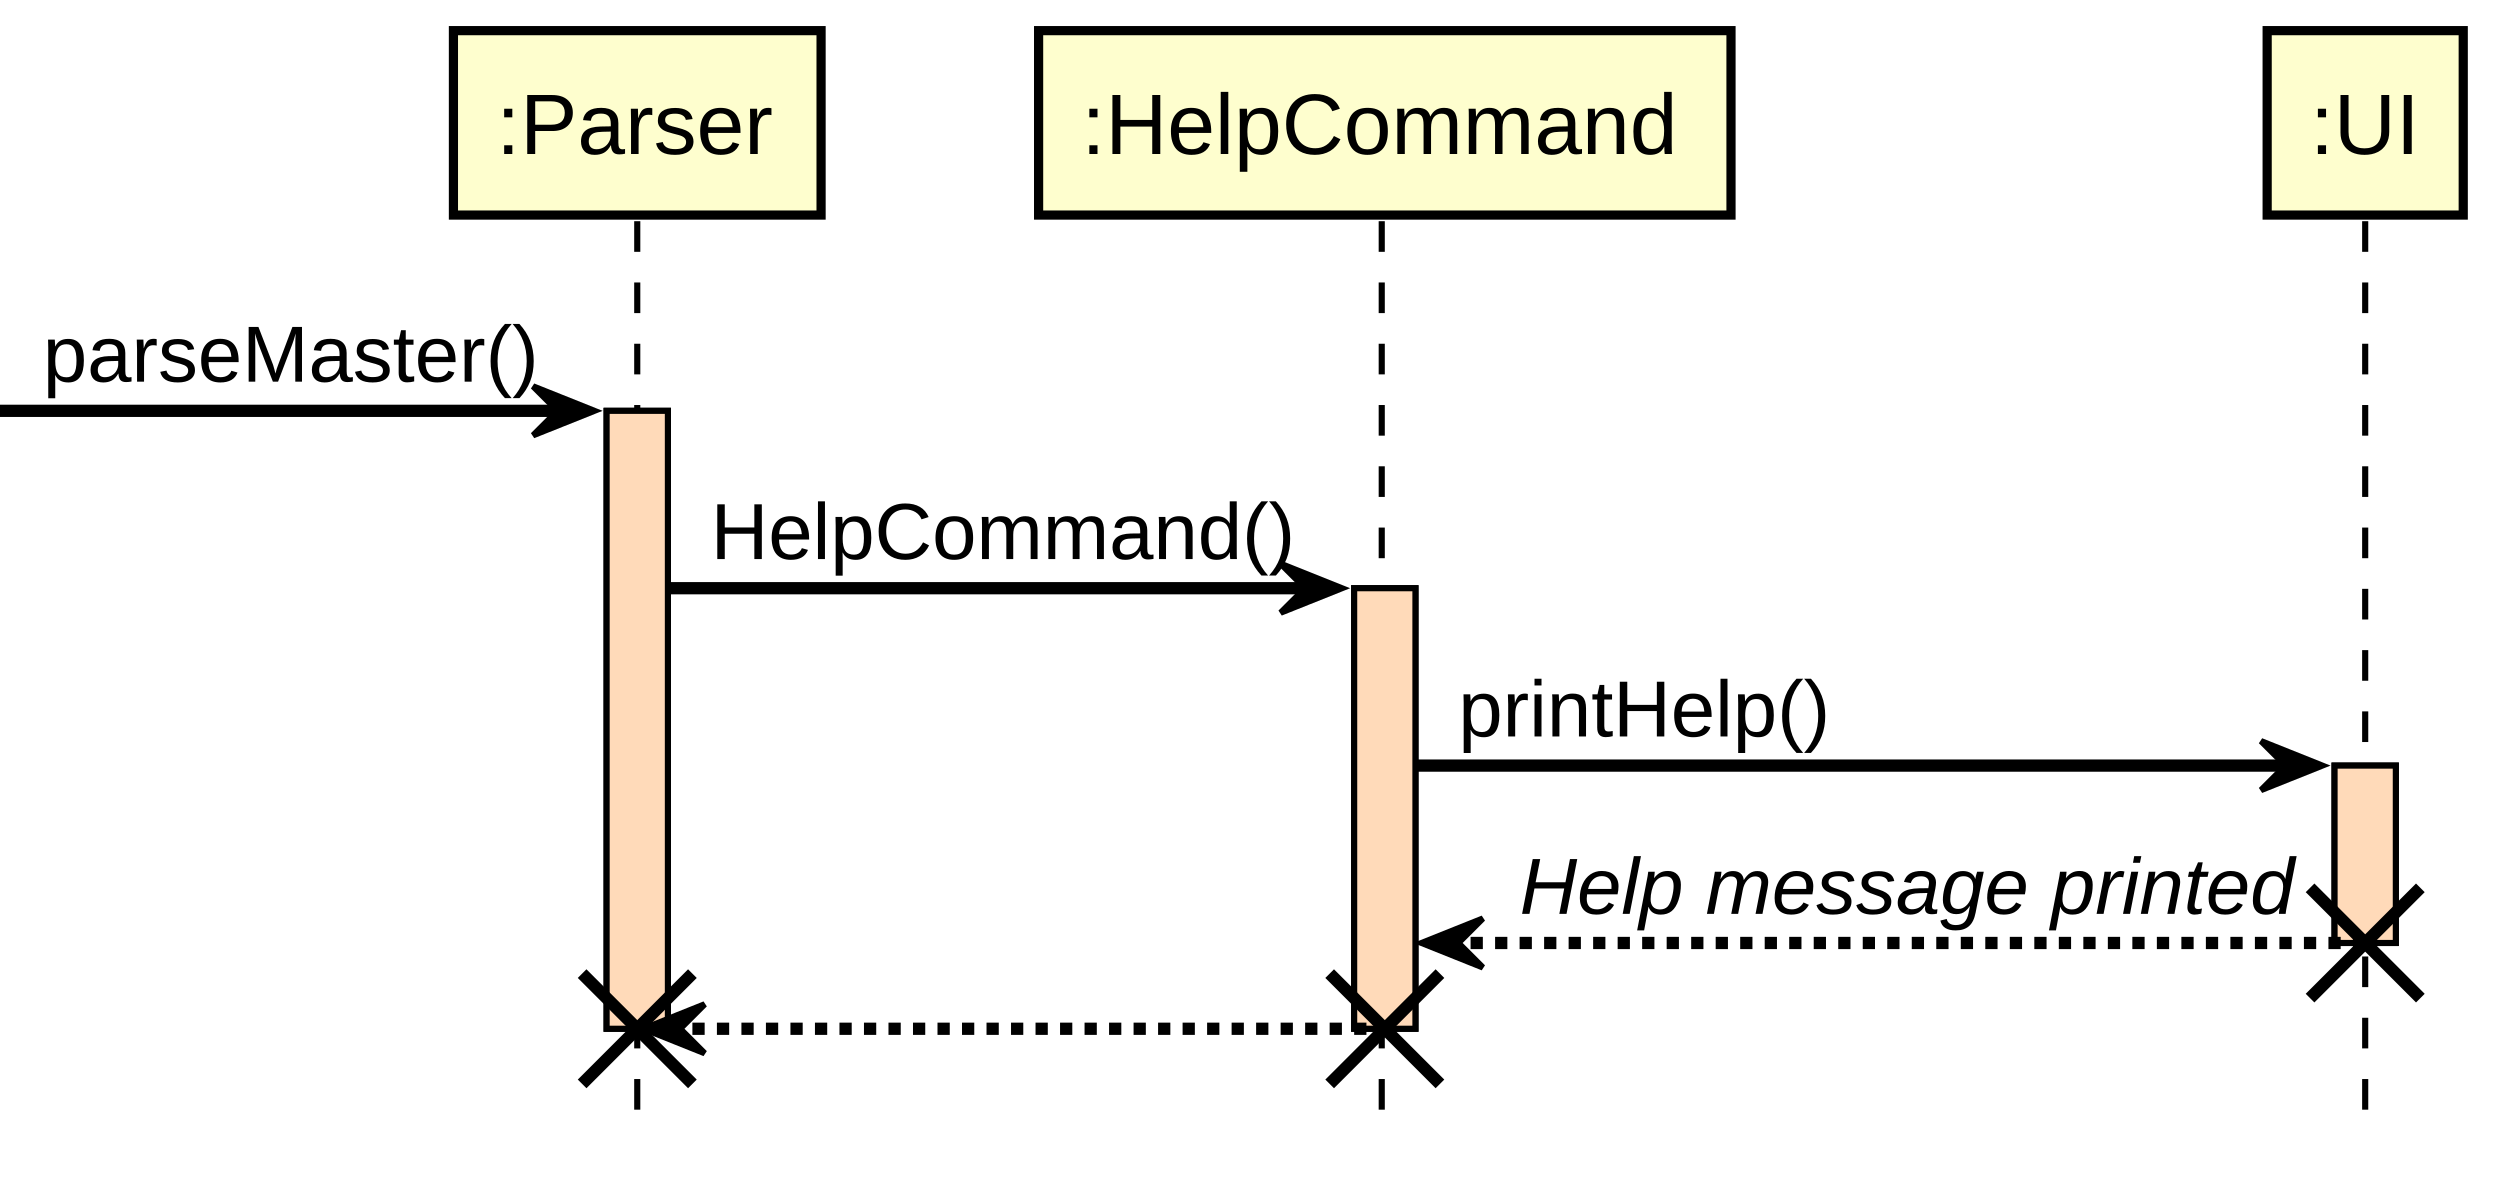
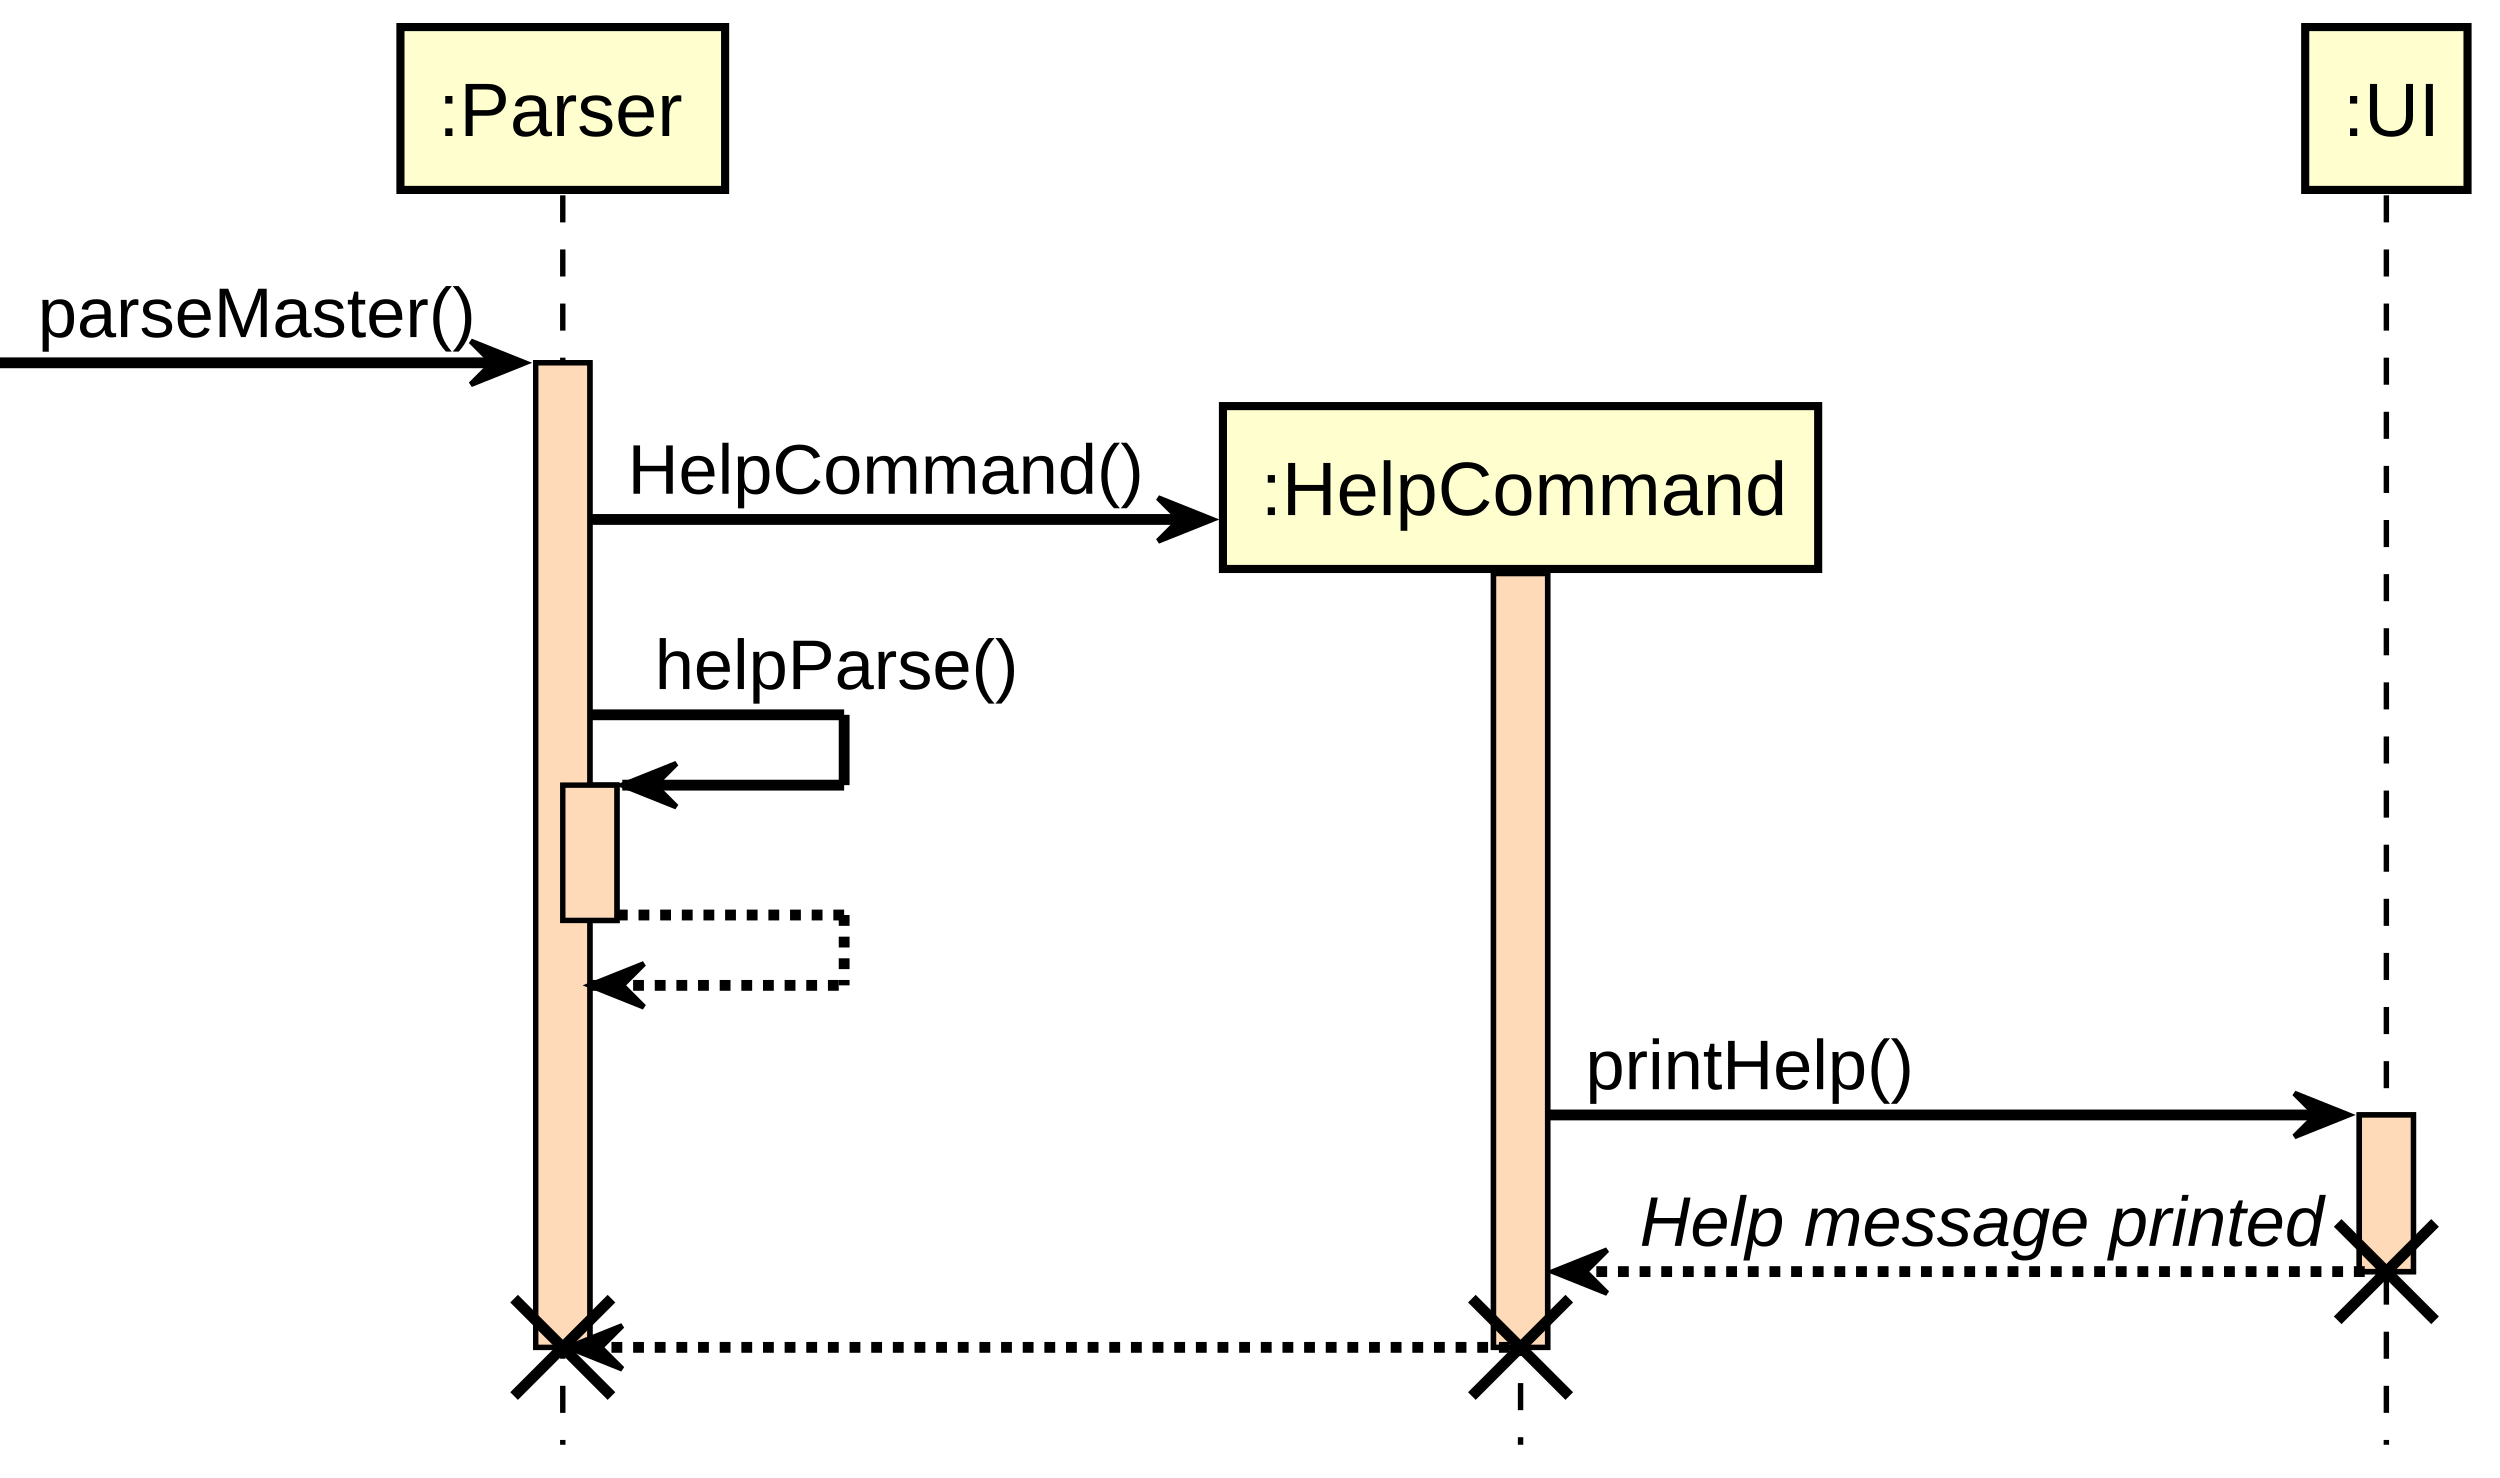
- <svg xmlns="http://www.w3.org/2000/svg" contentScriptType="application/ecmascript" contentStyleType="text/css" height="192px" preserveAspectRatio="none" style="width:408px;height:192px;background:#FFFFFF;" version="1.1" viewBox="0 0 408 192" width="408px" zoomAndPan="magnify">
+ <svg xmlns="http://www.w3.org/2000/svg" contentScriptType="application/ecmascript" contentStyleType="text/css" height="273px" preserveAspectRatio="none" style="width:462px;height:273px;background:#FFFFFF;" version="1.1" viewBox="0 0 462 273" width="462px" zoomAndPan="magnify">
  <defs />
  <g>
-     <rect fill="#FFDAB9" height="100.846" style="stroke:#000000;stroke-width:1.0;" width="10" x="99" y="67.047" />
-     <rect fill="#FFDAB9" height="71.897" style="stroke:#000000;stroke-width:1.0;" width="10" x="221" y="95.996" />
-     <rect fill="#FFDAB9" height="28.949" style="stroke:#000000;stroke-width:1.0;" width="10" x="381" y="124.945" />
-     <line style="stroke:#000000;stroke-width:1.0;stroke-dasharray:5.0,5.0;" x1="104" x2="104" y1="36.099" y2="185.894" />
-     <line style="stroke:#000000;stroke-width:1.0;stroke-dasharray:5.0,5.0;" x1="225.5" x2="225.5" y1="36.099" y2="185.894" />
-     <line style="stroke:#000000;stroke-width:1.0;stroke-dasharray:5.0,5.0;" x1="386" x2="386" y1="36.099" y2="185.894" />
+     <rect fill="#FFDAB9" height="181.945" style="stroke:#000000;stroke-width:1.0;" width="10" x="99" y="67.047" />
+     <rect fill="#FFDAB9" height="25" style="stroke:#000000;stroke-width:1.0;" width="10" x="104" y="145.095" />
+     <rect fill="#FFDAB9" height="142.996" style="stroke:#000000;stroke-width:1.0;" width="10" x="276" y="105.996" />
+     <rect fill="#FFDAB9" height="28.949" style="stroke:#000000;stroke-width:1.0;" width="10" x="436" y="206.043" />
+     <line style="stroke:#000000;stroke-width:1.0;stroke-dasharray:5.0,5.0;" x1="104" x2="104" y1="36.099" y2="266.992" />
+     <line style="stroke:#000000;stroke-width:1.0;stroke-dasharray:5.0,5.0;" x1="281" x2="281" y1="105.597" y2="266.992" />
+     <line style="stroke:#000000;stroke-width:1.0;stroke-dasharray:5.0,5.0;" x1="441" x2="441" y1="36.099" y2="266.992" />
    <rect fill="#FEFECE" height="30.099" style="stroke:#000000;stroke-width:1.5;" width="60" x="74" y="5" />
    <text fill="#000000" font-family="Arial" font-size="14" lengthAdjust="spacing" textLength="46" x="81" y="25.132">:Parser</text>
-     <rect fill="#FEFECE" height="30.099" style="stroke:#000000;stroke-width:1.5;" width="113" x="169.5" y="5" />
-     <text fill="#000000" font-family="Arial" font-size="14" lengthAdjust="spacing" textLength="99" x="176.5" y="25.132">:HelpCommand</text>
-     <rect fill="#FEFECE" height="30.099" style="stroke:#000000;stroke-width:1.5;" width="32" x="370" y="5" />
-     <text fill="#000000" font-family="Arial" font-size="14" lengthAdjust="spacing" textLength="18" x="377" y="25.132">:UI</text>
-     <rect fill="#FFDAB9" height="100.846" style="stroke:#000000;stroke-width:1.0;" width="10" x="99" y="67.047" />
-     <rect fill="#FFDAB9" height="71.897" style="stroke:#000000;stroke-width:1.0;" width="10" x="221" y="95.996" />
-     <rect fill="#FFDAB9" height="28.949" style="stroke:#000000;stroke-width:1.0;" width="10" x="381" y="124.945" />
+     <rect fill="#FEFECE" height="30.099" style="stroke:#000000;stroke-width:1.5;" width="30" x="426" y="5" />
+     <text fill="#000000" font-family="Arial" font-size="14" lengthAdjust="spacing" textLength="16" x="433" y="25.132">:UI</text>
+     <rect fill="#FFDAB9" height="181.945" style="stroke:#000000;stroke-width:1.0;" width="10" x="99" y="67.047" />
+     <rect fill="#FFDAB9" height="25" style="stroke:#000000;stroke-width:1.0;" width="10" x="104" y="145.095" />
+     <rect fill="#FFDAB9" height="142.996" style="stroke:#000000;stroke-width:1.0;" width="10" x="276" y="105.996" />
+     <rect fill="#FFDAB9" height="28.949" style="stroke:#000000;stroke-width:1.0;" width="10" x="436" y="206.043" />
    <polygon fill="#000000" points="87,63.047,97,67.047,87,71.047,91,67.047" style="stroke:#000000;stroke-width:1.0;" />
    <line style="stroke:#000000;stroke-width:2.0;" x1="0" x2="93" y1="67.047" y2="67.047" />
    <text fill="#000000" font-family="Arial" font-size="13" lengthAdjust="spacing" textLength="80" x="7" y="62.292">parseMaster()</text>
-     <polygon fill="#000000" points="209,91.996,219,95.996,209,99.996,213,95.996" style="stroke:#000000;stroke-width:1.0;" />
-     <line style="stroke:#000000;stroke-width:2.0;" x1="109" x2="215" y1="95.996" y2="95.996" />
+     <polygon fill="#000000" points="214,91.996,224,95.996,214,99.996,218,95.996" style="stroke:#000000;stroke-width:1.0;" />
+     <line style="stroke:#000000;stroke-width:2.0;" x1="109" x2="220" y1="95.996" y2="95.996" />
    <text fill="#000000" font-family="Arial" font-size="13" lengthAdjust="spacing" textLength="93" x="116" y="91.241">HelpCommand()</text>
-     <polygon fill="#000000" points="369,120.945,379,124.945,369,128.945,373,124.945" style="stroke:#000000;stroke-width:1.0;" />
-     <line style="stroke:#000000;stroke-width:2.0;" x1="231" x2="375" y1="124.945" y2="124.945" />
-     <text fill="#000000" font-family="Arial" font-size="13" lengthAdjust="spacing" textLength="59" x="238" y="120.19">printHelp()</text>
-     <polygon fill="#000000" points="242,149.894,232,153.894,242,157.894,238,153.894" style="stroke:#000000;stroke-width:1.0;" />
-     <line style="stroke:#000000;stroke-width:2.0;stroke-dasharray:2.0,2.0;" x1="236" x2="385" y1="153.894" y2="153.894" />
-     <text fill="#000000" font-family="Arial" font-size="13" font-style="italic" lengthAdjust="spacing" textLength="126" x="248" y="149.139">Help message printed</text>
-     <line style="stroke:#000000;stroke-width:2.0;" x1="377" x2="395" y1="144.894" y2="162.894" />
-     <line style="stroke:#000000;stroke-width:2.0;" x1="377" x2="395" y1="162.894" y2="144.894" />
-     <polygon fill="#000000" points="115,163.894,105,167.894,115,171.894,111,167.894" style="stroke:#000000;stroke-width:1.0;" />
-     <line style="stroke:#000000;stroke-width:2.0;stroke-dasharray:2.0,2.0;" x1="109" x2="225" y1="167.894" y2="167.894" />
-     <line style="stroke:#000000;stroke-width:2.0;" x1="217" x2="235" y1="158.894" y2="176.894" />
-     <line style="stroke:#000000;stroke-width:2.0;" x1="217" x2="235" y1="176.894" y2="158.894" />
-     <line style="stroke:#000000;stroke-width:2.0;" x1="95" x2="113" y1="158.894" y2="176.894" />
-     <line style="stroke:#000000;stroke-width:2.0;" x1="95" x2="113" y1="176.894" y2="158.894" />
+     <rect fill="#FEFECE" height="30.099" style="stroke:#000000;stroke-width:1.5;" width="110" x="226" y="75.047" />
+     <text fill="#000000" font-family="Arial" font-size="14" lengthAdjust="spacing" textLength="96" x="233" y="95.179">:HelpCommand</text>
+     <line style="stroke:#000000;stroke-width:2.0;" x1="109" x2="156" y1="132.095" y2="132.095" />
+     <line style="stroke:#000000;stroke-width:2.0;" x1="156" x2="156" y1="132.095" y2="145.095" />
+     <line style="stroke:#000000;stroke-width:2.0;" x1="115" x2="156" y1="145.095" y2="145.095" />
+     <polygon fill="#000000" points="125,141.095,115,145.095,125,149.095,121,145.095" style="stroke:#000000;stroke-width:1.0;" />
+     <text fill="#000000" font-family="Arial" font-size="13" lengthAdjust="spacing" textLength="66" x="121" y="127.34">helpParse()</text>
+     <line style="stroke:#000000;stroke-width:2.0;stroke-dasharray:2.0,2.0;" x1="114" x2="156" y1="169.095" y2="169.095" />
+     <line style="stroke:#000000;stroke-width:2.0;stroke-dasharray:2.0,2.0;" x1="156" x2="156" y1="169.095" y2="182.095" />
+     <line style="stroke:#000000;stroke-width:2.0;stroke-dasharray:2.0,2.0;" x1="109" x2="156" y1="182.095" y2="182.095" />
+     <polygon fill="#000000" points="119,178.095,109,182.095,119,186.095,115,182.095" style="stroke:#000000;stroke-width:1.0;" />
+     <polygon fill="#000000" points="424,202.043,434,206.043,424,210.043,428,206.043" style="stroke:#000000;stroke-width:1.0;" />
+     <line style="stroke:#000000;stroke-width:2.0;" x1="286" x2="430" y1="206.043" y2="206.043" />
+     <text fill="#000000" font-family="Arial" font-size="13" lengthAdjust="spacing" textLength="59" x="293" y="201.289">printHelp()</text>
+     <polygon fill="#000000" points="297,230.992,287,234.992,297,238.992,293,234.992" style="stroke:#000000;stroke-width:1.0;" />
+     <line style="stroke:#000000;stroke-width:2.0;stroke-dasharray:2.0,2.0;" x1="291" x2="440" y1="234.992" y2="234.992" />
+     <text fill="#000000" font-family="Arial" font-size="13" font-style="italic" lengthAdjust="spacing" textLength="126" x="303" y="230.237">Help message printed</text>
+     <line style="stroke:#000000;stroke-width:2.0;" x1="432" x2="450" y1="225.992" y2="243.992" />
+     <line style="stroke:#000000;stroke-width:2.0;" x1="432" x2="450" y1="243.992" y2="225.992" />
+     <polygon fill="#000000" points="115,244.992,105,248.992,115,252.992,111,248.992" style="stroke:#000000;stroke-width:1.0;" />
+     <line style="stroke:#000000;stroke-width:2.0;stroke-dasharray:2.0,2.0;" x1="109" x2="280" y1="248.992" y2="248.992" />
+     <line style="stroke:#000000;stroke-width:2.0;" x1="272" x2="290" y1="239.992" y2="257.992" />
+     <line style="stroke:#000000;stroke-width:2.0;" x1="272" x2="290" y1="257.992" y2="239.992" />
+     <line style="stroke:#000000;stroke-width:2.0;" x1="95" x2="113" y1="239.992" y2="257.992" />
+     <line style="stroke:#000000;stroke-width:2.0;" x1="95" x2="113" y1="257.992" y2="239.992" />
  </g>
</svg>
